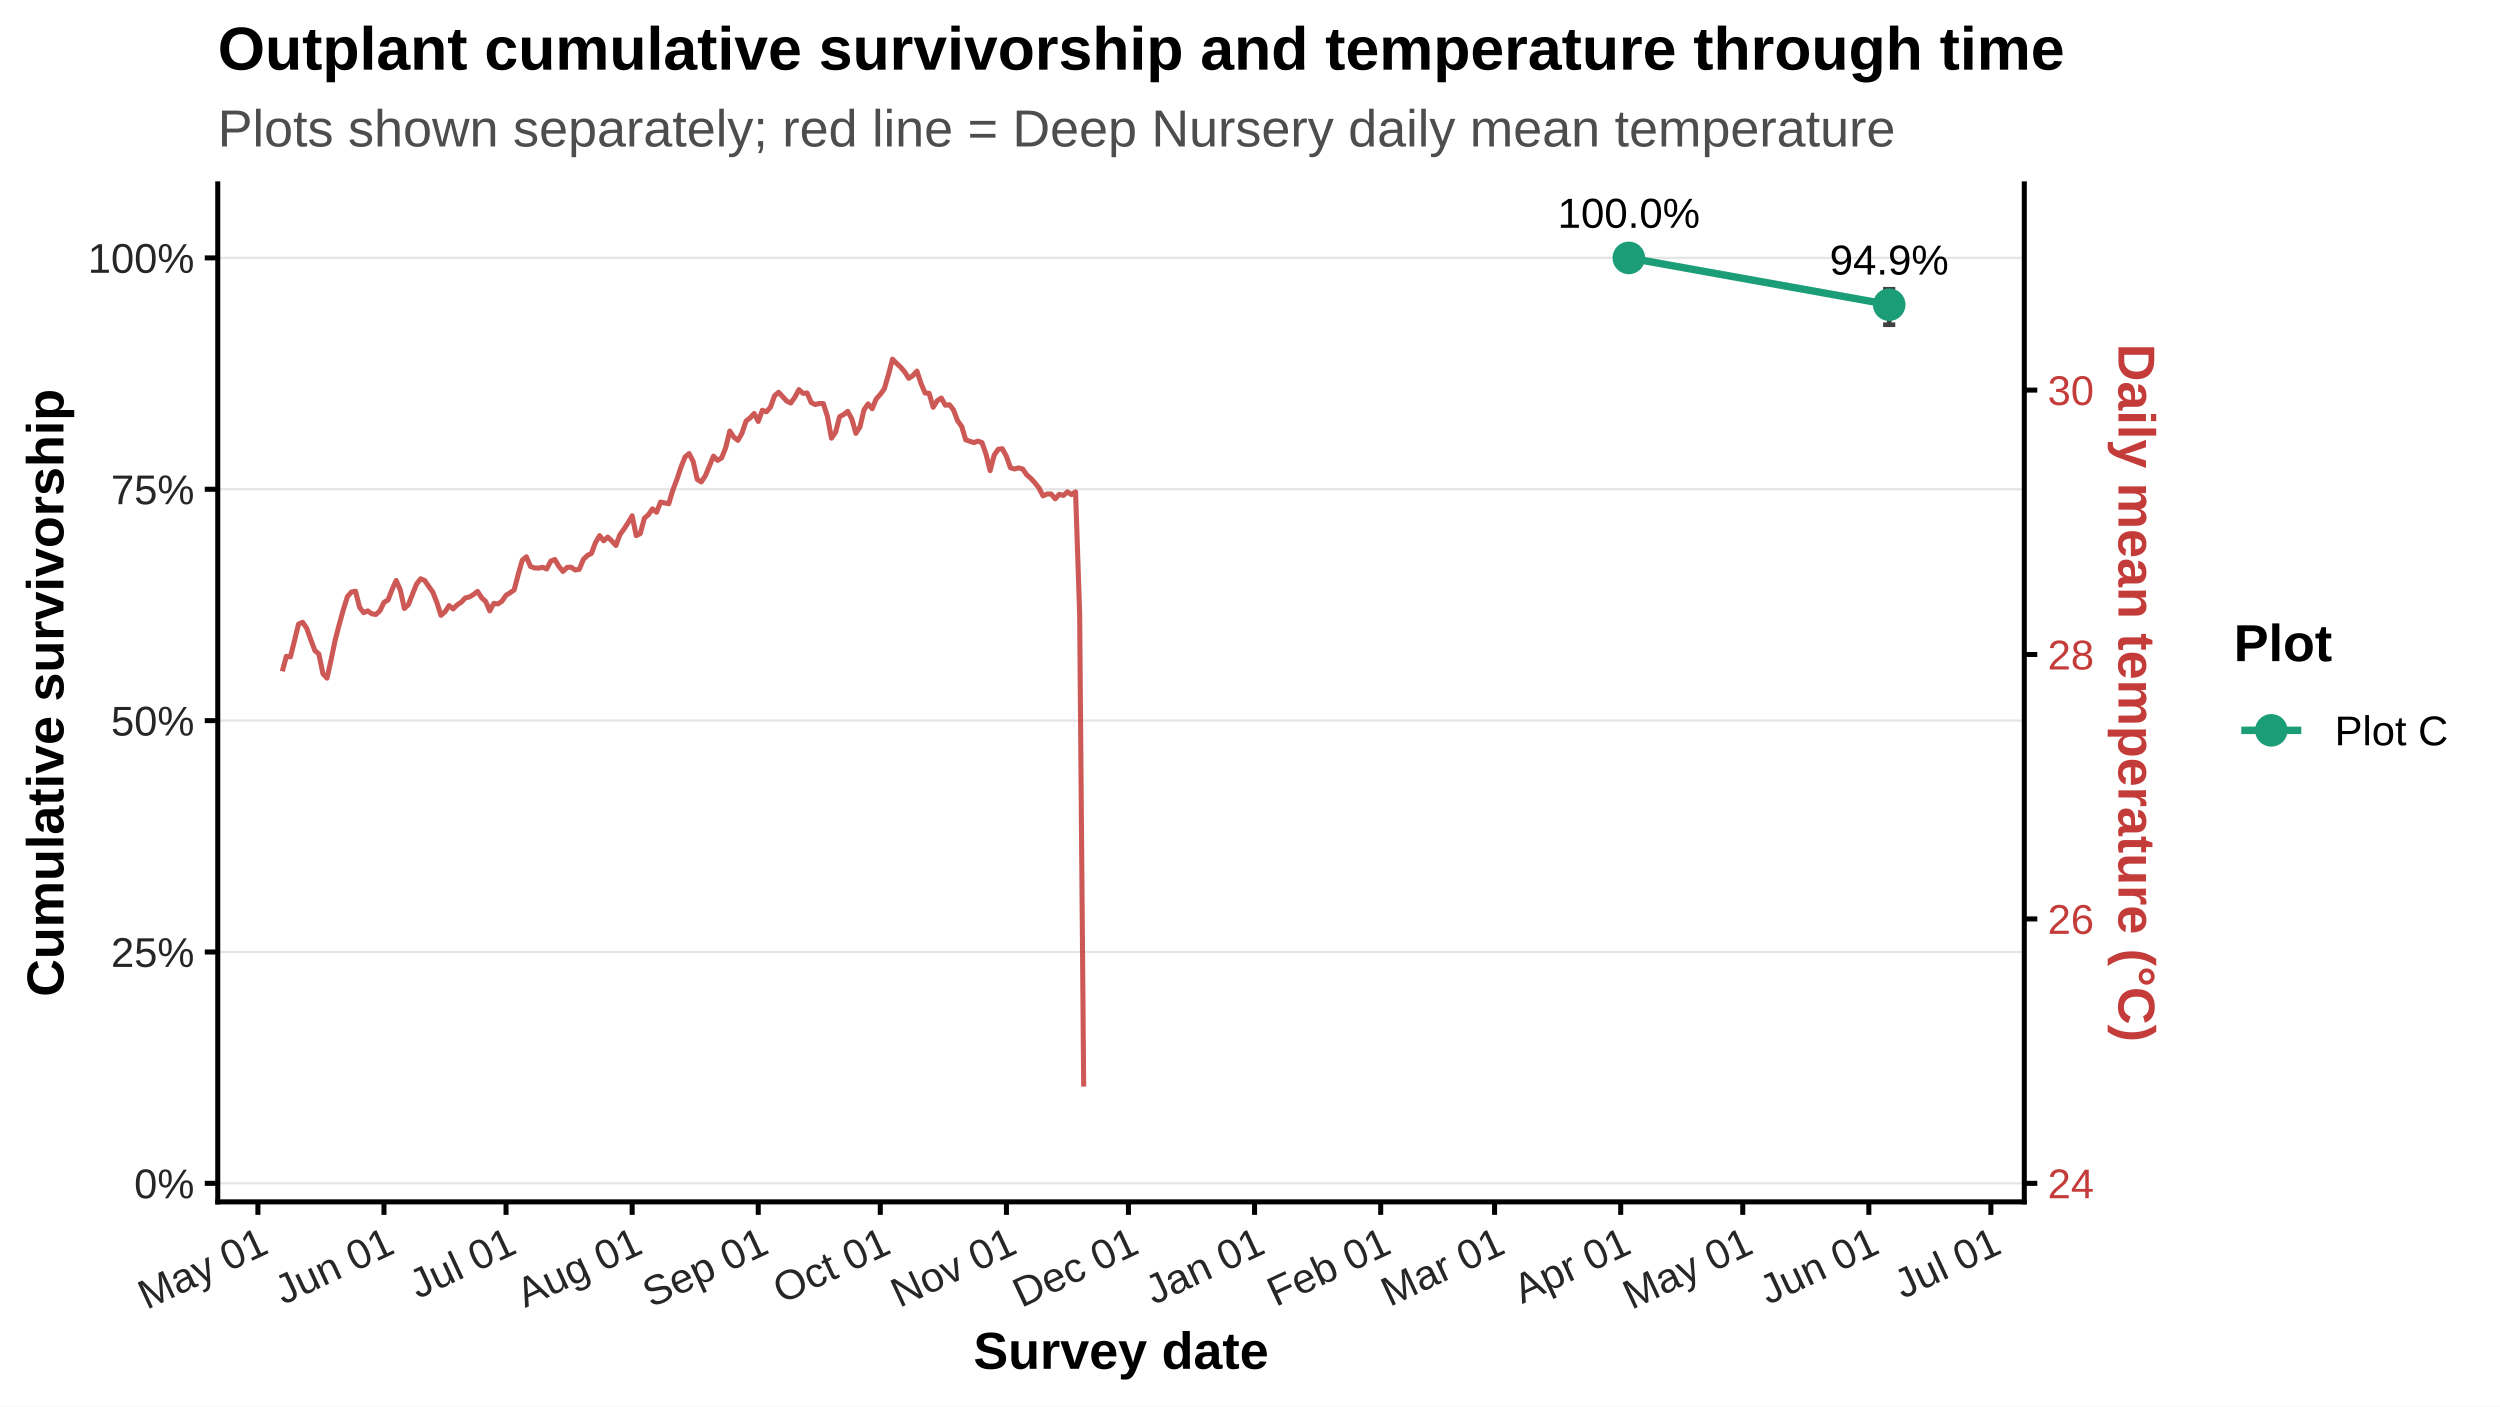
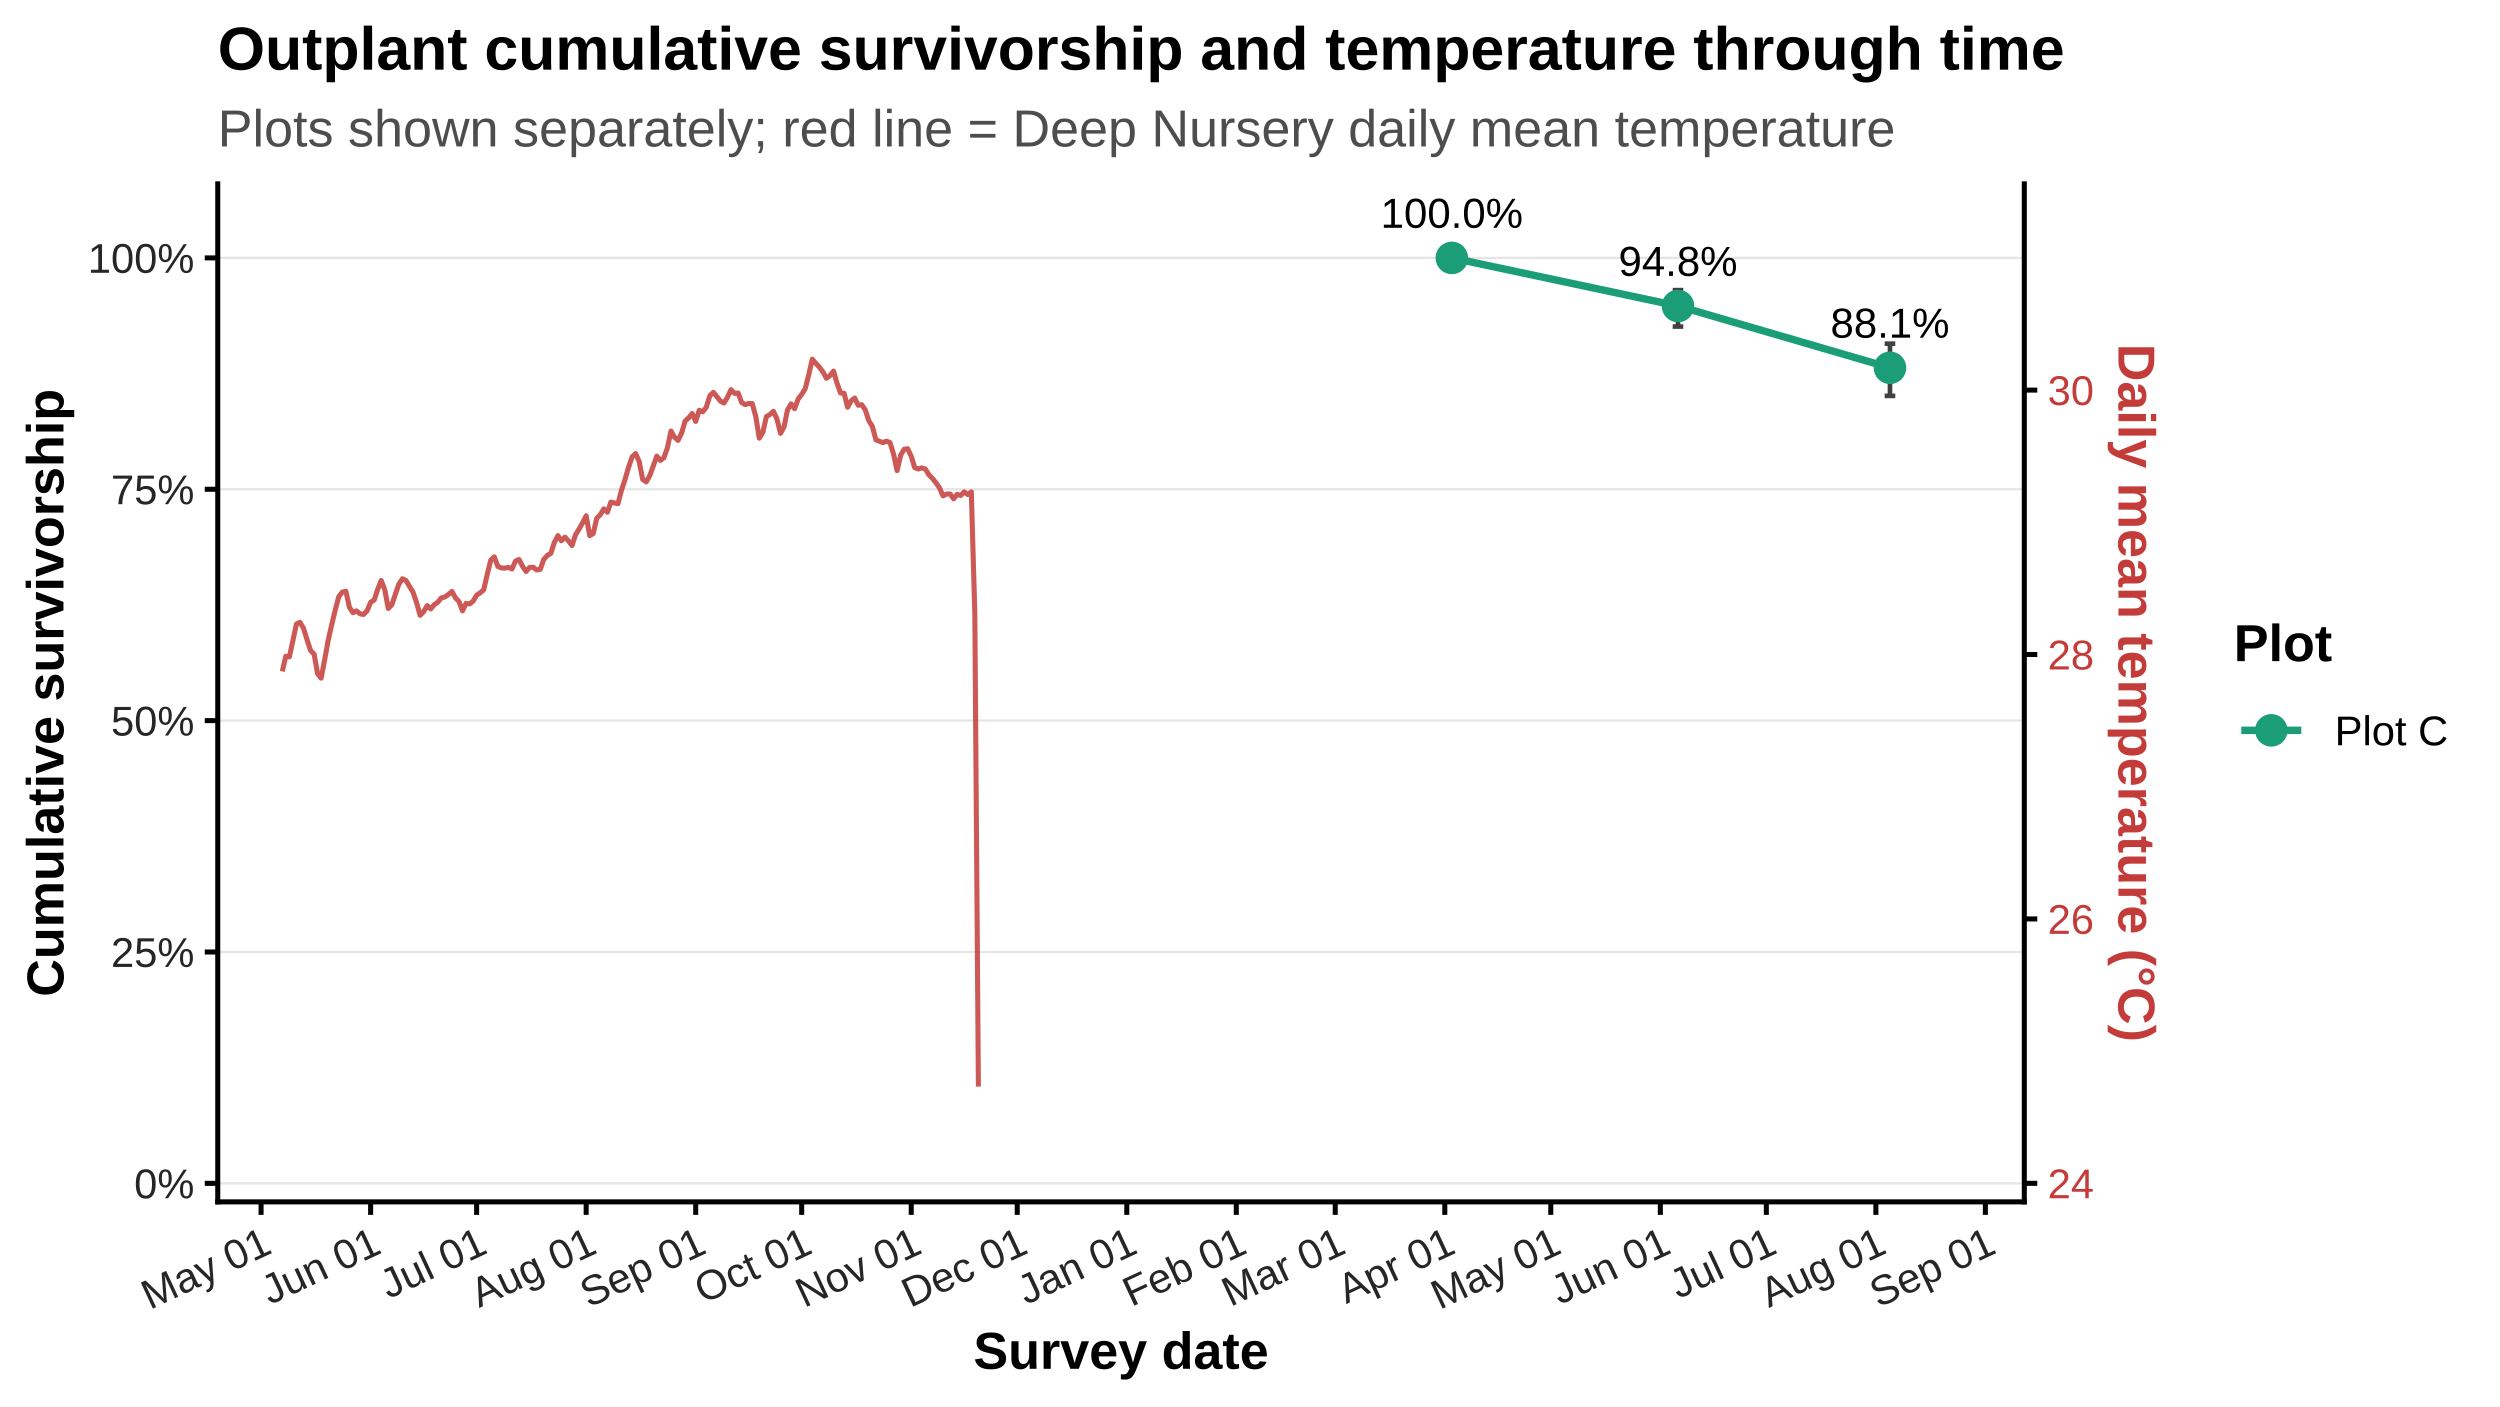
<svg xmlns="http://www.w3.org/2000/svg" class="svglite" width="576.00pt" height="324.00pt" viewBox="0 0 576.00 324.00">
  <defs>
    <style type="text/css">
    .svglite line, .svglite polyline, .svglite polygon, .svglite path, .svglite rect, .svglite circle {
      fill: none;
      stroke: #000000;
      stroke-linecap: round;
      stroke-linejoin: round;
      stroke-miterlimit: 10.00;
    }
    .svglite text {
      white-space: pre;
    }
  </style>
  </defs>
  <rect width="100%" height="100%" style="stroke: none; fill: #FFFFFF;" />
  <defs>
    <clipPath id="cpMC4wMHw1NzYuMDB8MC4wMHwzMjQuMDA=">
      <rect x="0.00" y="0.00" width="576.00" height="324.00" />
    </clipPath>
  </defs>
  <g clip-path="url(#cpMC4wMHw1NzYuMDB8MC4wMHwzMjQuMDA=)">
    <rect x="-0" y="0.00" width="576.00" height="324.00" style="stroke-width: 1.16; stroke: #FFFFFF; fill: #FFFFFF;" />
  </g>
  <defs>
    <clipPath id="cpNTAuMTd8NDY2LjQwfDQyLjM2fDI3Ni45MQ==">
      <rect x="50.17" y="42.36" width="416.23" height="234.54" />
    </clipPath>
  </defs>
  <g clip-path="url(#cpNTAuMTd8NDY2LjQwfDQyLjM2fDI3Ni45MQ==)">
    <rect x="50.17" y="42.36" width="416.23" height="234.54" style="stroke-width: 1.16; stroke: none; fill: #FFFFFF;" />
    <polyline points="50.17,272.64 466.40,272.64 " style="stroke-width: 0.53; stroke: #E5E5E5; stroke-linecap: butt;" />
    <polyline points="50.17,219.34 466.40,219.34 " style="stroke-width: 0.53; stroke: #E5E5E5; stroke-linecap: butt;" />
    <polyline points="50.17,166.03 466.40,166.03 " style="stroke-width: 0.53; stroke: #E5E5E5; stroke-linecap: butt;" />
    <polyline points="50.17,112.73 466.40,112.73 " style="stroke-width: 0.53; stroke: #E5E5E5; stroke-linecap: butt;" />
    <polyline points="50.17,59.42 466.40,59.42 " style="stroke-width: 0.53; stroke: #E5E5E5; stroke-linecap: butt;" />
-     <polyline points="65.04,154.69 65.98,151.20 66.91,151.34 67.85,147.60 68.79,143.79 69.73,143.38 70.66,144.74 71.60,147.37 72.54,149.87 73.47,150.69 74.41,155.24 75.35,156.24 76.29,151.97 77.22,147.49 78.16,143.89 79.10,140.50 80.04,137.46 80.97,136.41 81.91,136.22 82.85,139.93 83.78,141.15 84.72,140.75 85.66,141.42 86.60,141.57 87.53,140.72 88.47,138.79 89.41,138.23 90.35,135.79 91.28,133.75 92.22,135.89 93.16,140.19 94.09,139.32 95.03,136.92 95.97,134.58 96.91,133.35 97.84,133.74 98.78,135.11 99.72,136.43 100.66,138.82 101.59,141.77 102.53,140.96 103.47,139.53 104.40,140.30 105.34,139.35 106.28,138.75 107.22,137.75 108.15,137.55 109.09,136.98 110.03,136.26 110.97,137.74 111.90,138.57 112.84,140.74 113.78,139.02 114.72,139.15 115.65,138.52 116.59,137.15 117.53,136.58 118.46,135.93 119.40,132.35 120.34,129.07 121.28,128.29 122.21,130.50 123.15,130.85 124.09,130.90 125.03,130.71 125.96,131.09 126.90,129.28 127.84,128.91 128.77,130.50 129.71,131.66 130.65,130.74 131.59,130.68 132.52,131.32 133.46,131.17 134.40,128.90 135.34,127.97 136.27,127.50 137.21,124.99 138.15,123.41 139.08,124.60 140.02,123.75 140.96,124.63 141.90,125.68 142.83,123.19 143.77,121.89 144.71,120.42 145.65,118.84 146.58,123.41 147.52,122.93 148.46,119.40 149.39,118.58 150.33,117.25 151.27,118.02 152.21,115.68 153.14,115.88 154.08,116.06 155.02,112.93 155.96,110.45 156.89,107.66 157.83,105.29 158.77,104.51 159.70,106.31 160.64,110.46 161.58,111.03 162.52,109.61 163.45,107.35 164.39,105.09 165.33,106.08 166.27,105.48 167.20,103.14 168.14,99.31 169.08,100.72 170.02,101.46 170.95,99.82 171.89,97.01 172.83,96.28 173.76,95.27 174.70,97.10 175.64,94.53 176.58,94.88 177.51,93.83 178.45,91.19 179.39,90.38 180.33,91.39 181.26,92.41 182.20,92.86 183.14,91.52 184.07,89.77 185.01,90.63 185.95,90.54 186.89,92.73 187.82,93.21 188.76,92.97 189.70,92.98 190.64,95.96 191.57,100.95 192.51,99.62 193.45,96.01 194.38,95.51 195.32,94.78 196.26,96.54 197.20,99.84 198.13,98.37 199.07,94.41 200.01,93.05 200.95,94.17 201.88,91.92 202.82,90.86 203.76,89.56 204.69,86.34 205.63,82.75 206.57,83.72 207.51,84.59 208.44,85.69 209.38,87.16 210.32,86.53 211.26,85.51 212.19,88.30 213.13,90.54 214.07,90.62 215.00,93.83 215.94,92.33 216.88,91.71 217.82,93.37 218.75,93.24 219.69,94.45 220.63,96.94 221.57,98.24 222.50,101.34 223.44,101.66 224.38,101.97 225.32,101.64 226.25,101.98 227.19,104.65 228.13,108.43 229.06,104.87 230.00,103.51 230.94,103.39 231.88,105.14 232.81,107.77 233.75,108.05 234.69,107.80 235.63,108.06 236.56,109.40 237.50,110.21 238.44,111.24 239.37,112.41 240.31,114.25 241.25,113.82 242.19,113.82 243.12,114.93 244.06,113.89 245.00,114.15 245.94,113.33 246.87,113.95 247.81,113.33 248.75,141.36 249.68,250.35 " style="stroke-width: 1.17; stroke: #C43C39; stroke-opacity: 0.85; stroke-linecap: butt;" />
-     <polyline points="373.88,59.42 376.69,59.42 " style="stroke-width: 1.07; stroke: #404040; stroke-linecap: butt;" />
-     <polyline points="375.28,59.42 375.28,60.84 " style="stroke-width: 1.07; stroke: #404040; stroke-linecap: butt;" />
-     <polyline points="373.88,60.84 376.69,60.84 " style="stroke-width: 1.07; stroke: #404040; stroke-linecap: butt;" />
-     <polyline points="433.86,66.64 436.67,66.64 " style="stroke-width: 1.07; stroke: #404040; stroke-linecap: butt;" />
-     <polyline points="435.27,66.64 435.27,74.82 " style="stroke-width: 1.07; stroke: #404040; stroke-linecap: butt;" />
-     <polyline points="433.86,74.82 436.67,74.82 " style="stroke-width: 1.07; stroke: #404040; stroke-linecap: butt;" />
-     <polyline points="375.28,59.42 435.27,70.20 " style="stroke-width: 1.71; stroke: #1B9E77; stroke-linecap: butt;" />
-     <circle cx="375.28" cy="59.42" r="3.37" style="stroke-width: 0.77; stroke: #1B9E77; fill: #1B9E77;" />
-     <circle cx="435.27" cy="70.20" r="3.37" style="stroke-width: 0.77; stroke: #1B9E77; fill: #1B9E77;" />
-     <text x="375.28" y="52.48" text-anchor="middle" style="font-size: 9.67px; font-family: &quot;Arial&quot;;" textLength="32.80px" lengthAdjust="spacingAndGlyphs">100.0%</text>
-     <text x="435.27" y="63.26" text-anchor="middle" style="font-size: 9.67px; font-family: &quot;Arial&quot;;" textLength="27.42px" lengthAdjust="spacingAndGlyphs">94.9%</text>
+     <polyline points="65.04,154.69 65.85,151.20 66.67,151.34 67.48,147.60 68.30,143.79 69.11,143.38 69.92,144.74 70.74,147.37 71.55,149.87 72.37,150.69 73.18,155.24 73.99,156.24 74.81,151.97 75.62,147.49 76.44,143.89 77.25,140.50 78.06,137.46 78.88,136.41 79.69,136.22 80.51,139.93 81.32,141.15 82.13,140.75 82.95,141.42 83.76,141.57 84.58,140.72 85.39,138.79 86.21,138.23 87.02,135.79 87.83,133.75 88.65,135.89 89.46,140.19 90.28,139.32 91.09,136.92 91.90,134.58 92.72,133.35 93.53,133.74 94.35,135.11 95.16,136.43 95.97,138.82 96.79,141.77 97.60,140.96 98.42,139.53 99.23,140.30 100.04,139.35 100.86,138.75 101.67,137.75 102.49,137.55 103.30,136.98 104.12,136.26 104.93,137.74 105.74,138.57 106.56,140.74 107.37,139.02 108.19,139.15 109.00,138.52 109.81,137.15 110.63,136.58 111.44,135.93 112.26,132.35 113.07,129.07 113.88,128.29 114.70,130.50 115.51,130.85 116.33,130.90 117.14,130.71 117.96,131.09 118.77,129.28 119.58,128.91 120.40,130.50 121.21,131.66 122.03,130.74 122.84,130.68 123.65,131.32 124.47,131.17 125.28,128.90 126.10,127.97 126.91,127.50 127.72,124.99 128.54,123.41 129.35,124.60 130.17,123.75 130.98,124.63 131.79,125.68 132.61,123.19 133.42,121.89 134.24,120.42 135.05,118.84 135.87,123.41 136.68,122.93 137.49,119.40 138.31,118.58 139.12,117.25 139.94,118.02 140.75,115.68 141.56,115.88 142.38,116.06 143.19,112.93 144.01,110.45 144.82,107.66 145.63,105.29 146.45,104.51 147.26,106.31 148.08,110.46 148.89,111.03 149.70,109.61 150.52,107.35 151.33,105.09 152.15,106.08 152.96,105.48 153.78,103.14 154.59,99.31 155.40,100.72 156.22,101.46 157.03,99.82 157.85,97.01 158.66,96.28 159.47,95.27 160.29,97.10 161.10,94.53 161.92,94.88 162.73,93.83 163.54,91.19 164.36,90.38 165.17,91.39 165.99,92.41 166.80,92.86 167.61,91.52 168.43,89.77 169.24,90.63 170.06,90.54 170.87,92.73 171.69,93.21 172.50,92.97 173.31,92.98 174.13,95.96 174.94,100.95 175.76,99.62 176.57,96.01 177.38,95.51 178.20,94.78 179.01,96.54 179.83,99.84 180.64,98.37 181.45,94.41 182.27,93.05 183.08,94.17 183.90,91.92 184.71,90.86 185.52,89.56 186.34,86.34 187.15,82.75 187.97,83.72 188.78,84.59 189.60,85.69 190.41,87.16 191.22,86.53 192.04,85.51 192.85,88.30 193.67,90.54 194.48,90.62 195.29,93.83 196.11,92.33 196.92,91.71 197.74,93.37 198.55,93.24 199.36,94.45 200.18,96.94 200.99,98.24 201.81,101.34 202.62,101.66 203.44,101.97 204.25,101.64 205.06,101.98 205.88,104.65 206.69,108.43 207.51,104.87 208.32,103.51 209.13,103.39 209.95,105.14 210.76,107.77 211.58,108.05 212.39,107.80 213.20,108.06 214.02,109.40 214.83,110.21 215.65,111.24 216.46,112.41 217.27,114.25 218.09,113.82 218.90,113.82 219.72,114.93 220.53,113.89 221.35,114.15 222.16,113.33 222.97,113.95 223.79,113.33 224.60,141.36 225.42,250.35 " style="stroke-width: 1.17; stroke: #C43C39; stroke-opacity: 0.85; stroke-linecap: butt;" />
+     <polyline points="333.28,59.42 335.73,59.42 " style="stroke-width: 1.07; stroke: #404040; stroke-linecap: butt;" />
+     <polyline points="334.50,59.42 334.50,60.87 " style="stroke-width: 1.07; stroke: #404040; stroke-linecap: butt;" />
+     <polyline points="333.28,60.87 335.73,60.87 " style="stroke-width: 1.07; stroke: #404040; stroke-linecap: butt;" />
+     <polyline points="385.39,66.84 387.83,66.84 " style="stroke-width: 1.07; stroke: #404040; stroke-linecap: butt;" />
+     <polyline points="386.61,66.84 386.61,75.24 " style="stroke-width: 1.07; stroke: #404040; stroke-linecap: butt;" />
+     <polyline points="385.39,75.24 387.83,75.24 " style="stroke-width: 1.07; stroke: #404040; stroke-linecap: butt;" />
+     <polyline points="434.23,79.18 436.67,79.18 " style="stroke-width: 1.07; stroke: #404040; stroke-linecap: butt;" />
+     <polyline points="435.45,79.18 435.45,91.21 " style="stroke-width: 1.07; stroke: #404040; stroke-linecap: butt;" />
+     <polyline points="434.23,91.21 436.67,91.21 " style="stroke-width: 1.07; stroke: #404040; stroke-linecap: butt;" />
+     <polyline points="334.50,59.42 386.61,70.50 435.45,84.74 " style="stroke-width: 1.71; stroke: #1B9E77; stroke-linecap: butt;" />
+     <circle cx="334.50" cy="59.42" r="3.37" style="stroke-width: 0.77; stroke: #1B9E77; fill: #1B9E77;" />
+     <circle cx="386.61" cy="70.50" r="3.37" style="stroke-width: 0.77; stroke: #1B9E77; fill: #1B9E77;" />
+     <circle cx="435.45" cy="84.74" r="3.37" style="stroke-width: 0.77; stroke: #1B9E77; fill: #1B9E77;" />
+     <text x="334.50" y="52.48" text-anchor="middle" style="font-size: 9.67px; font-family: &quot;Arial&quot;;" textLength="32.80px" lengthAdjust="spacingAndGlyphs">100.0%</text>
+     <text x="386.61" y="63.56" text-anchor="middle" style="font-size: 9.67px; font-family: &quot;Arial&quot;;" textLength="27.42px" lengthAdjust="spacingAndGlyphs">94.8%</text>
+     <text x="435.45" y="77.80" text-anchor="middle" style="font-size: 9.67px; font-family: &quot;Arial&quot;;" textLength="27.42px" lengthAdjust="spacingAndGlyphs">88.1%</text>
  </g>
  <g clip-path="url(#cpMC4wMHw1NzYuMDB8MC4wMHwzMjQuMDA=)">
    <polyline points="50.17,276.91 50.17,42.36 " style="stroke-width: 1.16; stroke-linecap: square;" />
    <text x="44.79" y="276.08" text-anchor="end" style="font-size: 9.60px;fill: #262626; font-family: &quot;Arial&quot;;" textLength="13.87px" lengthAdjust="spacingAndGlyphs">0%</text>
    <text x="44.79" y="222.78" text-anchor="end" style="font-size: 9.60px;fill: #262626; font-family: &quot;Arial&quot;;" textLength="19.20px" lengthAdjust="spacingAndGlyphs">25%</text>
    <text x="44.79" y="169.47" text-anchor="end" style="font-size: 9.60px;fill: #262626; font-family: &quot;Arial&quot;;" textLength="19.20px" lengthAdjust="spacingAndGlyphs">50%</text>
    <text x="44.79" y="116.17" text-anchor="end" style="font-size: 9.60px;fill: #262626; font-family: &quot;Arial&quot;;" textLength="19.20px" lengthAdjust="spacingAndGlyphs">75%</text>
    <text x="44.79" y="62.86" text-anchor="end" style="font-size: 9.60px;fill: #262626; font-family: &quot;Arial&quot;;" textLength="24.54px" lengthAdjust="spacingAndGlyphs">100%</text>
    <polyline points="47.18,272.64 50.17,272.64 " style="stroke-width: 1.16; stroke-linecap: butt;" />
    <polyline points="47.18,219.34 50.17,219.34 " style="stroke-width: 1.16; stroke-linecap: butt;" />
    <polyline points="47.18,166.03 50.17,166.03 " style="stroke-width: 1.16; stroke-linecap: butt;" />
    <polyline points="47.18,112.73 50.17,112.73 " style="stroke-width: 1.16; stroke-linecap: butt;" />
    <polyline points="47.18,59.42 50.17,59.42 " style="stroke-width: 1.16; stroke-linecap: butt;" />
    <polyline points="466.40,276.91 466.40,42.36 " style="stroke-width: 1.16; stroke-linecap: square;" />
    <polyline points="469.39,272.64 466.40,272.64 " style="stroke-width: 1.16; stroke-linecap: butt;" />
    <polyline points="469.39,211.72 466.40,211.72 " style="stroke-width: 1.16; stroke-linecap: butt;" />
    <polyline points="469.39,150.80 466.40,150.80 " style="stroke-width: 1.16; stroke-linecap: butt;" />
    <polyline points="469.39,89.88 466.40,89.88 " style="stroke-width: 1.16; stroke-linecap: butt;" />
    <text x="471.78" y="276.08" style="font-size: 9.60px;fill: #C43C39; font-family: &quot;Arial&quot;;" textLength="10.67px" lengthAdjust="spacingAndGlyphs">24</text>
    <text x="471.78" y="215.16" style="font-size: 9.60px;fill: #C43C39; font-family: &quot;Arial&quot;;" textLength="10.67px" lengthAdjust="spacingAndGlyphs">26</text>
    <text x="471.78" y="154.24" style="font-size: 9.60px;fill: #C43C39; font-family: &quot;Arial&quot;;" textLength="10.67px" lengthAdjust="spacingAndGlyphs">28</text>
    <text x="471.78" y="93.32" style="font-size: 9.60px;fill: #C43C39; font-family: &quot;Arial&quot;;" textLength="10.67px" lengthAdjust="spacingAndGlyphs">30</text>
    <polyline points="50.17,276.91 466.40,276.91 " style="stroke-width: 1.16; stroke-linecap: square;" />
-     <polyline points="59.42,279.90 59.42,276.91 " style="stroke-width: 1.16; stroke-linecap: butt;" />
-     <polyline points="88.47,279.90 88.47,276.91 " style="stroke-width: 1.16; stroke-linecap: butt;" />
-     <polyline points="116.59,279.90 116.59,276.91 " style="stroke-width: 1.16; stroke-linecap: butt;" />
-     <polyline points="145.65,279.90 145.65,276.91 " style="stroke-width: 1.16; stroke-linecap: butt;" />
-     <polyline points="174.70,279.90 174.70,276.91 " style="stroke-width: 1.16; stroke-linecap: butt;" />
-     <polyline points="202.82,279.90 202.82,276.91 " style="stroke-width: 1.16; stroke-linecap: butt;" />
-     <polyline points="231.88,279.90 231.88,276.91 " style="stroke-width: 1.16; stroke-linecap: butt;" />
-     <polyline points="259.99,279.90 259.99,276.91 " style="stroke-width: 1.16; stroke-linecap: butt;" />
-     <polyline points="289.05,279.90 289.05,276.91 " style="stroke-width: 1.16; stroke-linecap: butt;" />
-     <polyline points="318.11,279.90 318.11,276.91 " style="stroke-width: 1.16; stroke-linecap: butt;" />
-     <polyline points="344.35,279.90 344.35,276.91 " style="stroke-width: 1.16; stroke-linecap: butt;" />
-     <polyline points="373.41,279.90 373.41,276.91 " style="stroke-width: 1.16; stroke-linecap: butt;" />
-     <polyline points="401.53,279.90 401.53,276.91 " style="stroke-width: 1.16; stroke-linecap: butt;" />
-     <polyline points="430.58,279.90 430.58,276.91 " style="stroke-width: 1.16; stroke-linecap: butt;" />
-     <polyline points="458.70,279.90 458.70,276.91 " style="stroke-width: 1.16; stroke-linecap: butt;" />
-     <text transform="translate(62.32,288.52) rotate(-25)" text-anchor="end" style="font-size: 9.60px;fill: #262626; font-family: &quot;Arial&quot;;" textLength="31.46px" lengthAdjust="spacingAndGlyphs">May 01</text>
-     <text transform="translate(91.38,288.52) rotate(-25)" text-anchor="end" style="font-size: 9.60px;fill: #262626; font-family: &quot;Arial&quot;;" textLength="28.80px" lengthAdjust="spacingAndGlyphs">Jun 01</text>
-     <text transform="translate(119.50,288.52) rotate(-25)" text-anchor="end" style="font-size: 9.60px;fill: #262626; font-family: &quot;Arial&quot;;" textLength="25.60px" lengthAdjust="spacingAndGlyphs">Jul 01</text>
-     <text transform="translate(148.55,288.52) rotate(-25)" text-anchor="end" style="font-size: 9.60px;fill: #262626; font-family: &quot;Arial&quot;;" textLength="30.41px" lengthAdjust="spacingAndGlyphs">Aug 01</text>
-     <text transform="translate(177.61,288.52) rotate(-25)" text-anchor="end" style="font-size: 9.60px;fill: #262626; font-family: &quot;Arial&quot;;" textLength="30.41px" lengthAdjust="spacingAndGlyphs">Sep 01</text>
-     <text transform="translate(205.73,288.52) rotate(-25)" text-anchor="end" style="font-size: 9.60px;fill: #262626; font-family: &quot;Arial&quot;;" textLength="28.25px" lengthAdjust="spacingAndGlyphs">Oct 01</text>
-     <text transform="translate(234.79,288.52) rotate(-25)" text-anchor="end" style="font-size: 9.60px;fill: #262626; font-family: &quot;Arial&quot;;" textLength="30.39px" lengthAdjust="spacingAndGlyphs">Nov 01</text>
-     <text transform="translate(262.90,288.52) rotate(-25)" text-anchor="end" style="font-size: 9.60px;fill: #262626; font-family: &quot;Arial&quot;;" textLength="30.39px" lengthAdjust="spacingAndGlyphs">Dec 01</text>
-     <text transform="translate(291.96,288.52) rotate(-25)" text-anchor="end" style="font-size: 9.60px;fill: #262626; font-family: &quot;Arial&quot;;" textLength="28.80px" lengthAdjust="spacingAndGlyphs">Jan 01</text>
-     <text transform="translate(321.02,288.52) rotate(-25)" text-anchor="end" style="font-size: 9.60px;fill: #262626; font-family: &quot;Arial&quot;;" textLength="29.87px" lengthAdjust="spacingAndGlyphs">Feb 01</text>
-     <text transform="translate(347.26,288.52) rotate(-25)" text-anchor="end" style="font-size: 9.60px;fill: #262626; font-family: &quot;Arial&quot;;" textLength="29.86px" lengthAdjust="spacingAndGlyphs">Mar 01</text>
-     <text transform="translate(376.32,288.52) rotate(-25)" text-anchor="end" style="font-size: 9.60px;fill: #262626; font-family: &quot;Arial&quot;;" textLength="28.27px" lengthAdjust="spacingAndGlyphs">Apr 01</text>
-     <text transform="translate(404.43,288.52) rotate(-25)" text-anchor="end" style="font-size: 9.60px;fill: #262626; font-family: &quot;Arial&quot;;" textLength="31.46px" lengthAdjust="spacingAndGlyphs">May 01</text>
-     <text transform="translate(433.49,288.52) rotate(-25)" text-anchor="end" style="font-size: 9.60px;fill: #262626; font-family: &quot;Arial&quot;;" textLength="28.80px" lengthAdjust="spacingAndGlyphs">Jun 01</text>
-     <text transform="translate(461.61,288.52) rotate(-25)" text-anchor="end" style="font-size: 9.60px;fill: #262626; font-family: &quot;Arial&quot;;" textLength="25.60px" lengthAdjust="spacingAndGlyphs">Jul 01</text>
+     <polyline points="60.15,279.90 60.15,276.91 " style="stroke-width: 1.16; stroke-linecap: butt;" />
+     <polyline points="85.39,279.90 85.39,276.91 " style="stroke-width: 1.16; stroke-linecap: butt;" />
+     <polyline points="109.81,279.90 109.81,276.91 " style="stroke-width: 1.16; stroke-linecap: butt;" />
+     <polyline points="135.05,279.90 135.05,276.91 " style="stroke-width: 1.16; stroke-linecap: butt;" />
+     <polyline points="160.29,279.90 160.29,276.91 " style="stroke-width: 1.16; stroke-linecap: butt;" />
+     <polyline points="184.71,279.90 184.71,276.91 " style="stroke-width: 1.16; stroke-linecap: butt;" />
+     <polyline points="209.95,279.90 209.95,276.91 " style="stroke-width: 1.16; stroke-linecap: butt;" />
+     <polyline points="234.37,279.90 234.37,276.91 " style="stroke-width: 1.16; stroke-linecap: butt;" />
+     <polyline points="259.61,279.90 259.61,276.91 " style="stroke-width: 1.16; stroke-linecap: butt;" />
+     <polyline points="284.84,279.90 284.84,276.91 " style="stroke-width: 1.16; stroke-linecap: butt;" />
+     <polyline points="307.64,279.90 307.64,276.91 " style="stroke-width: 1.16; stroke-linecap: butt;" />
+     <polyline points="332.88,279.90 332.88,276.91 " style="stroke-width: 1.16; stroke-linecap: butt;" />
+     <polyline points="357.30,279.90 357.30,276.91 " style="stroke-width: 1.16; stroke-linecap: butt;" />
+     <polyline points="382.54,279.90 382.54,276.91 " style="stroke-width: 1.16; stroke-linecap: butt;" />
+     <polyline points="406.96,279.90 406.96,276.91 " style="stroke-width: 1.16; stroke-linecap: butt;" />
+     <polyline points="432.20,279.90 432.20,276.91 " style="stroke-width: 1.16; stroke-linecap: butt;" />
+     <polyline points="457.43,279.90 457.43,276.91 " style="stroke-width: 1.16; stroke-linecap: butt;" />
+     <text transform="translate(63.06,288.52) rotate(-25)" text-anchor="end" style="font-size: 9.60px;fill: #262626; font-family: &quot;Arial&quot;;" textLength="31.46px" lengthAdjust="spacingAndGlyphs">May 01</text>
+     <text transform="translate(88.30,288.52) rotate(-25)" text-anchor="end" style="font-size: 9.60px;fill: #262626; font-family: &quot;Arial&quot;;" textLength="28.80px" lengthAdjust="spacingAndGlyphs">Jun 01</text>
+     <text transform="translate(112.72,288.52) rotate(-25)" text-anchor="end" style="font-size: 9.60px;fill: #262626; font-family: &quot;Arial&quot;;" textLength="25.60px" lengthAdjust="spacingAndGlyphs">Jul 01</text>
+     <text transform="translate(137.96,288.52) rotate(-25)" text-anchor="end" style="font-size: 9.60px;fill: #262626; font-family: &quot;Arial&quot;;" textLength="30.41px" lengthAdjust="spacingAndGlyphs">Aug 01</text>
+     <text transform="translate(163.20,288.52) rotate(-25)" text-anchor="end" style="font-size: 9.60px;fill: #262626; font-family: &quot;Arial&quot;;" textLength="30.41px" lengthAdjust="spacingAndGlyphs">Sep 01</text>
+     <text transform="translate(187.62,288.52) rotate(-25)" text-anchor="end" style="font-size: 9.60px;fill: #262626; font-family: &quot;Arial&quot;;" textLength="28.25px" lengthAdjust="spacingAndGlyphs">Oct 01</text>
+     <text transform="translate(212.86,288.52) rotate(-25)" text-anchor="end" style="font-size: 9.60px;fill: #262626; font-family: &quot;Arial&quot;;" textLength="30.39px" lengthAdjust="spacingAndGlyphs">Nov 01</text>
+     <text transform="translate(237.28,288.52) rotate(-25)" text-anchor="end" style="font-size: 9.60px;fill: #262626; font-family: &quot;Arial&quot;;" textLength="30.39px" lengthAdjust="spacingAndGlyphs">Dec 01</text>
+     <text transform="translate(262.52,288.52) rotate(-25)" text-anchor="end" style="font-size: 9.60px;fill: #262626; font-family: &quot;Arial&quot;;" textLength="28.80px" lengthAdjust="spacingAndGlyphs">Jan 01</text>
+     <text transform="translate(287.75,288.52) rotate(-25)" text-anchor="end" style="font-size: 9.60px;fill: #262626; font-family: &quot;Arial&quot;;" textLength="29.87px" lengthAdjust="spacingAndGlyphs">Feb 01</text>
+     <text transform="translate(310.55,288.52) rotate(-25)" text-anchor="end" style="font-size: 9.60px;fill: #262626; font-family: &quot;Arial&quot;;" textLength="29.86px" lengthAdjust="spacingAndGlyphs">Mar 01</text>
+     <text transform="translate(335.79,288.52) rotate(-25)" text-anchor="end" style="font-size: 9.60px;fill: #262626; font-family: &quot;Arial&quot;;" textLength="28.27px" lengthAdjust="spacingAndGlyphs">Apr 01</text>
+     <text transform="translate(360.21,288.52) rotate(-25)" text-anchor="end" style="font-size: 9.60px;fill: #262626; font-family: &quot;Arial&quot;;" textLength="31.46px" lengthAdjust="spacingAndGlyphs">May 01</text>
+     <text transform="translate(385.45,288.52) rotate(-25)" text-anchor="end" style="font-size: 9.60px;fill: #262626; font-family: &quot;Arial&quot;;" textLength="28.80px" lengthAdjust="spacingAndGlyphs">Jun 01</text>
+     <text transform="translate(409.87,288.52) rotate(-25)" text-anchor="end" style="font-size: 9.60px;fill: #262626; font-family: &quot;Arial&quot;;" textLength="25.60px" lengthAdjust="spacingAndGlyphs">Jul 01</text>
+     <text transform="translate(435.10,288.52) rotate(-25)" text-anchor="end" style="font-size: 9.60px;fill: #262626; font-family: &quot;Arial&quot;;" textLength="30.41px" lengthAdjust="spacingAndGlyphs">Aug 01</text>
+     <text transform="translate(460.34,288.52) rotate(-25)" text-anchor="end" style="font-size: 9.60px;fill: #262626; font-family: &quot;Arial&quot;;" textLength="30.41px" lengthAdjust="spacingAndGlyphs">Sep 01</text>
    <text x="258.29" y="315.37" text-anchor="middle" style="font-size: 12.00px; font-weight: bold; font-family: &quot;Arial&quot;;" textLength="68.04px" lengthAdjust="spacingAndGlyphs">Survey date</text>
    <text transform="translate(14.62,159.63) rotate(-90)" text-anchor="middle" style="font-size: 12.00px; font-weight: bold; font-family: &quot;Arial&quot;;" textLength="140.05px" lengthAdjust="spacingAndGlyphs">Cumulative survivorship</text>
    <text transform="translate(488.09,159.63) rotate(90)" text-anchor="middle" style="font-size: 12.00px; font-weight: bold;fill: #C43C39; font-family: &quot;Arial&quot;;" textLength="160.86px" lengthAdjust="spacingAndGlyphs">Daily mean temperature (°C)</text>
    <rect x="508.69" y="136.38" width="61.33" height="46.50" style="stroke-width: 1.16; stroke: none; fill: #FFFFFF;" />
    <text x="514.67" y="152.33" style="font-size: 12.00px; font-weight: bold; font-family: &quot;Arial&quot;;" textLength="22.67px" lengthAdjust="spacingAndGlyphs">Plot</text>
    <rect x="514.67" y="159.63" width="17.28" height="17.28" style="stroke-width: 1.16; stroke: none; fill: #FFFFFF;" />
    <line x1="516.39" y1="168.27" x2="530.22" y2="168.27" style="stroke-width: 1.71; stroke: #1B9E77; stroke-linecap: butt;" />
    <circle cx="523.31" cy="168.27" r="3.37" style="stroke-width: 0.77; stroke: #1B9E77; fill: #1B9E77;" />
    <text x="537.92" y="171.71" style="font-size: 9.60px; font-family: &quot;Arial&quot;;" textLength="26.12px" lengthAdjust="spacingAndGlyphs">Plot C</text>
    <text x="50.17" y="33.74" style="font-size: 12.00px;fill: #4D4D4D; font-family: &quot;Arial&quot;;" textLength="386.51px" lengthAdjust="spacingAndGlyphs">Plots shown separately; red line = Deep Nursery daily mean temperature</text>
    <text x="50.17" y="16.05" style="font-size: 14.00px; font-weight: bold; font-family: &quot;Arial&quot;;" textLength="425.33px" lengthAdjust="spacingAndGlyphs">Outplant cumulative survivorship and temperature through time</text>
  </g>
</svg>
